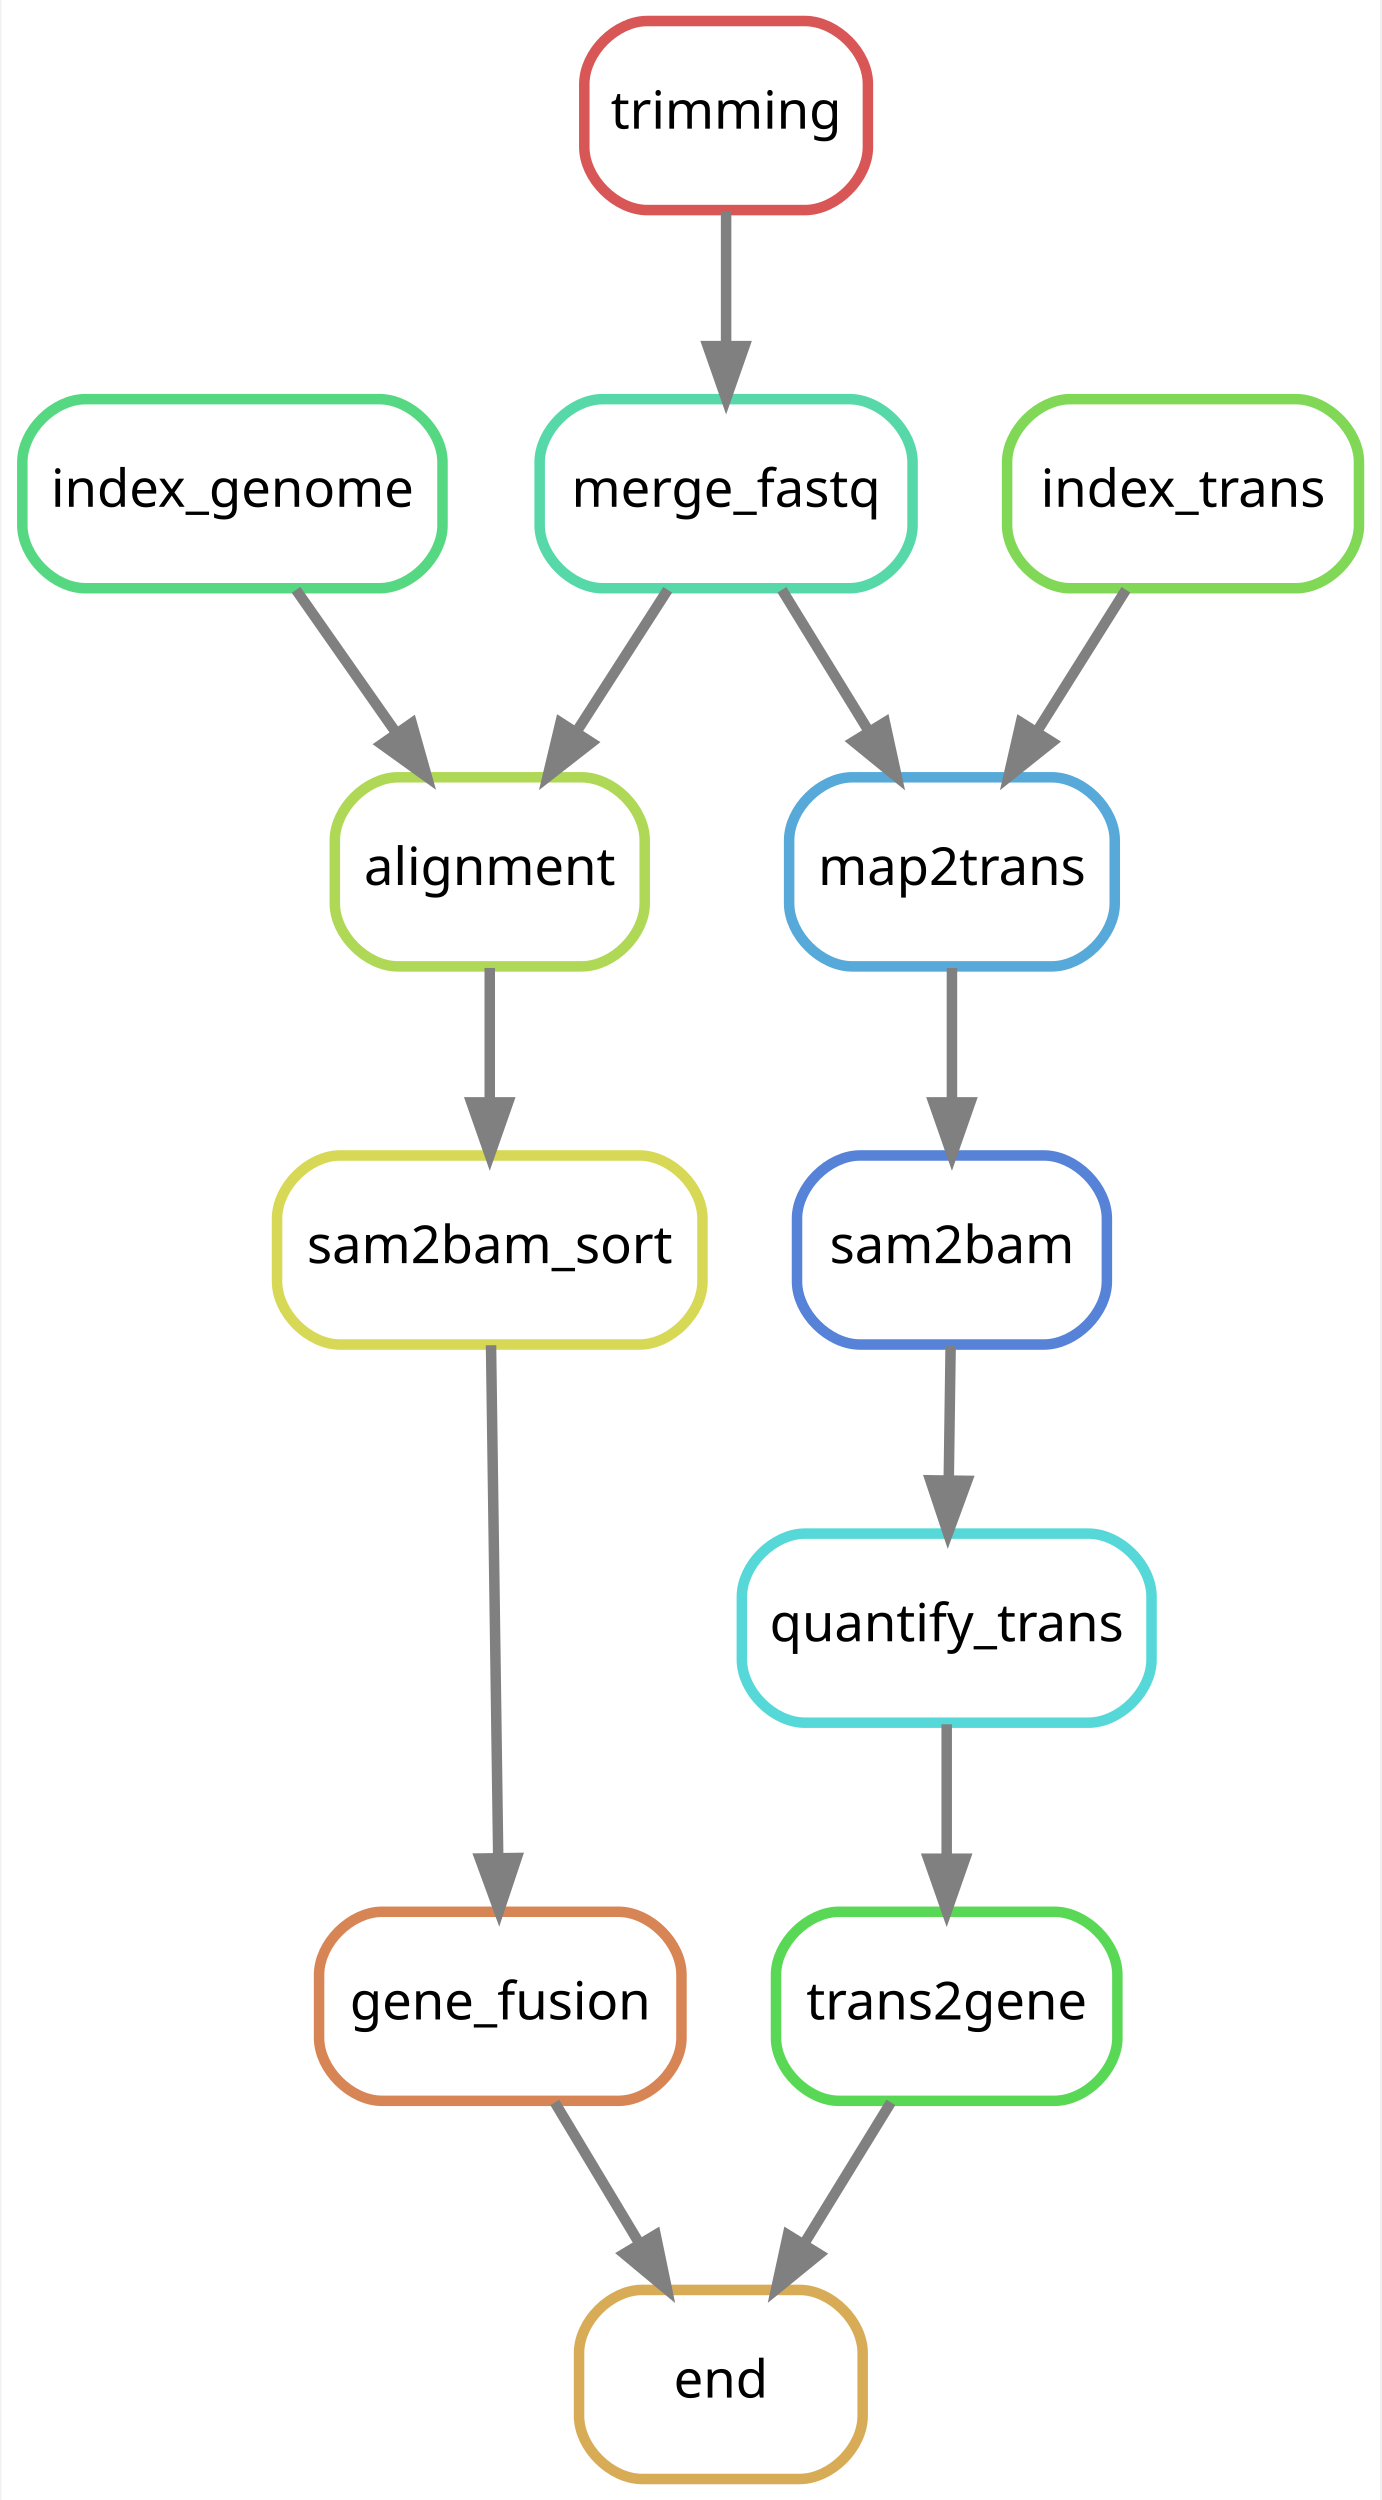
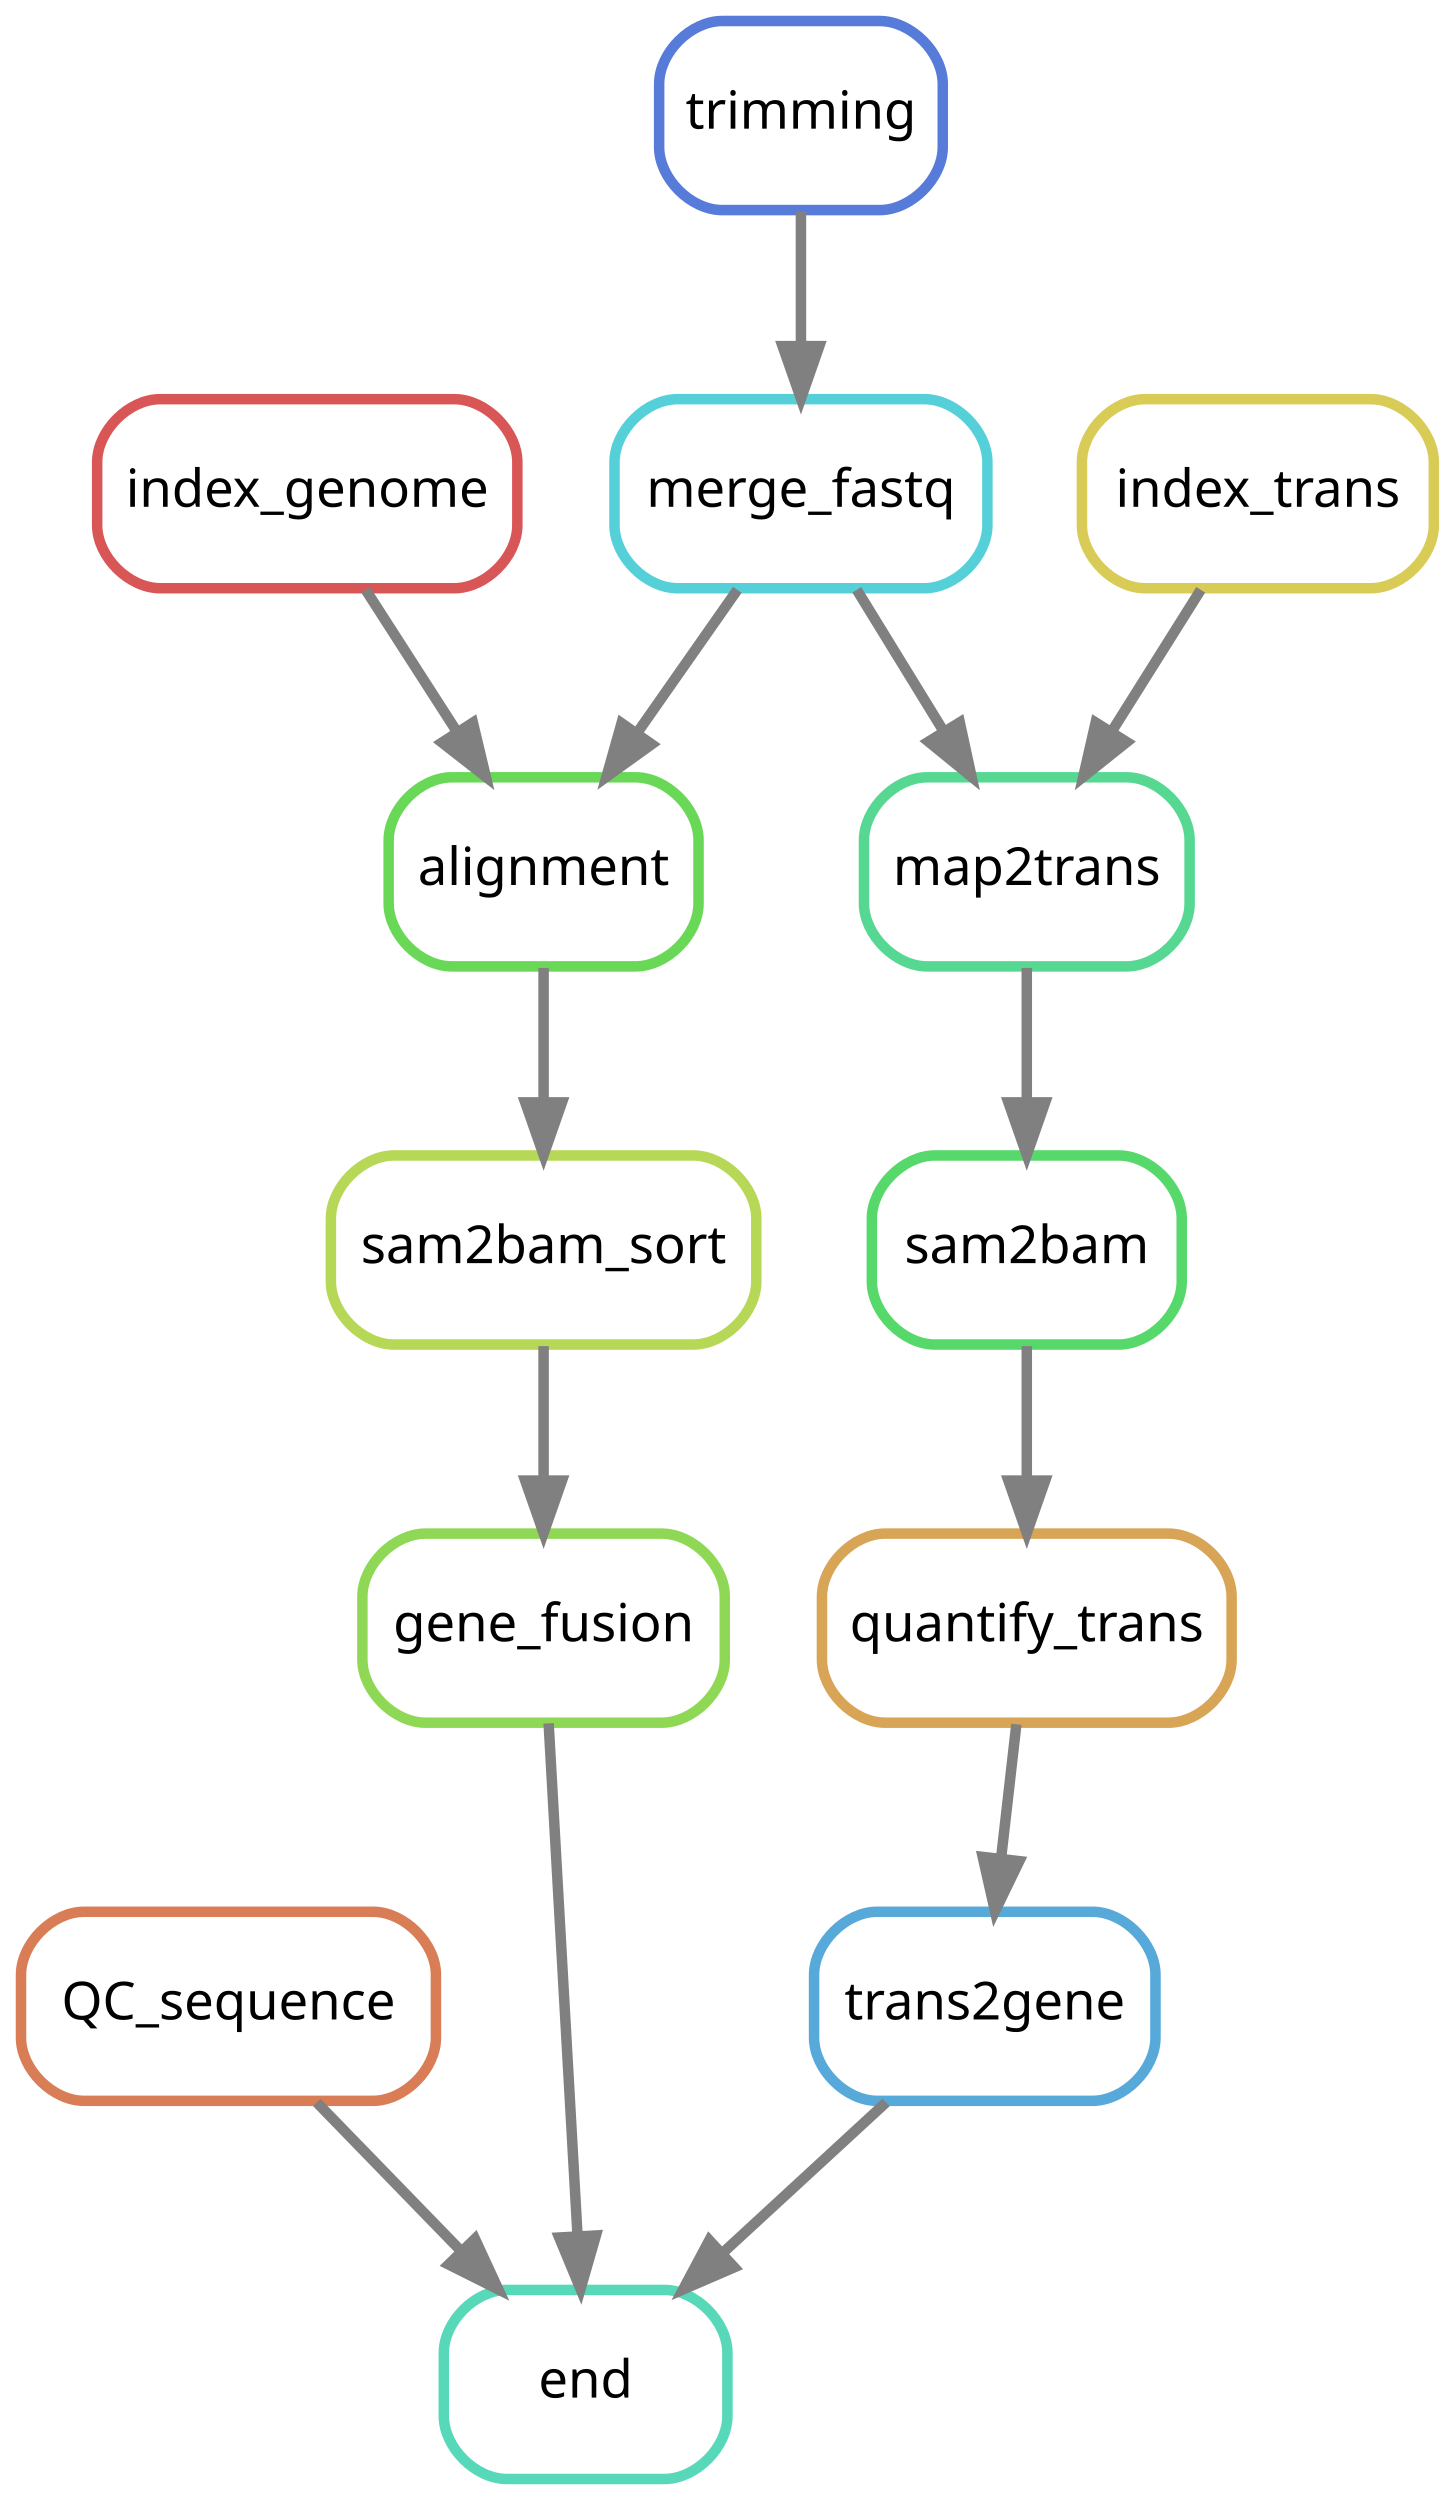
- <svg xmlns="http://www.w3.org/2000/svg" width="263pt" height="476pt" viewBox="0.00 0.00 262.50 476.00">
+ <svg xmlns="http://www.w3.org/2000/svg" width="277pt" height="476pt" viewBox="0.00 0.00 277.00 476.00">
  <g id="graph0" class="graph" transform="scale(1 1) rotate(0) translate(4 472)">
-     <polygon fill="white" stroke="transparent" points="-4,4 -4,-472 258.5,-472 258.5,4 -4,4" />
+     <polygon fill="white" stroke="transparent" points="-4,4 -4,-472 273,-472 273,4 -4,4" />
    <g id="node1" class="node">
-       <path fill="none" stroke="#d8ac56" stroke-width="2" d="M148,-36C148,-36 118,-36 118,-36 112,-36 106,-30 106,-24 106,-24 106,-12 106,-12 106,-6 112,0 118,0 118,0 148,0 148,0 154,0 160,-6 160,-12 160,-12 160,-24 160,-24 160,-30 154,-36 148,-36" />
-       <text text-anchor="middle" x="133" y="-15.5" font-family="sans" font-size="10.00">end</text>
+       <path fill="none" stroke="#56d8b9" stroke-width="2" d="M122.5,-36C122.5,-36 92.5,-36 92.5,-36 86.5,-36 80.5,-30 80.5,-24 80.5,-24 80.5,-12 80.5,-12 80.5,-6 86.5,0 92.5,0 92.5,0 122.5,0 122.5,0 128.5,0 134.5,-6 134.5,-12 134.5,-12 134.5,-24 134.5,-24 134.5,-30 128.5,-36 122.5,-36" />
+       <text text-anchor="middle" x="107.5" y="-15.5" font-family="sans" font-size="10.00">end</text>
    </g>
    <g id="node2" class="node">
-       <path fill="none" stroke="#d88556" stroke-width="2" d="M113.5,-108C113.5,-108 68.5,-108 68.5,-108 62.5,-108 56.5,-102 56.5,-96 56.5,-96 56.5,-84 56.5,-84 56.5,-78 62.5,-72 68.5,-72 68.5,-72 113.5,-72 113.5,-72 119.5,-72 125.5,-78 125.5,-84 125.5,-84 125.5,-96 125.5,-96 125.5,-102 119.5,-108 113.5,-108" />
-       <text text-anchor="middle" x="91" y="-87.5" font-family="sans" font-size="10.00">gene_fusion</text>
+       <path fill="none" stroke="#d87d56" stroke-width="2" d="M67,-108C67,-108 12,-108 12,-108 6,-108 0,-102 0,-96 0,-96 0,-84 0,-84 0,-78 6,-72 12,-72 12,-72 67,-72 67,-72 73,-72 79,-78 79,-84 79,-84 79,-96 79,-96 79,-102 73,-108 67,-108" />
+       <text text-anchor="middle" x="39.5" y="-87.5" font-family="sans" font-size="10.00">QC_sequence</text>
    </g>
    <g id="edge2" class="edge">
-       <path fill="none" stroke="grey" stroke-width="2" d="M101.38,-71.7C106.26,-63.56 112.19,-53.69 117.58,-44.7" />
-       <polygon fill="grey" stroke="grey" stroke-width="2" points="120.59,-46.48 122.74,-36.1 114.59,-42.88 120.59,-46.48" />
+       <path fill="none" stroke="grey" stroke-width="2" d="M56.31,-71.7C64.63,-63.14 74.81,-52.66 83.89,-43.3" />
+       <polygon fill="grey" stroke="grey" stroke-width="2" points="86.43,-45.72 90.88,-36.1 81.41,-40.84 86.43,-45.72" />
    </g>
    <g id="node3" class="node">
-       <path fill="none" stroke="#d6d856" stroke-width="2" d="M117.5,-252C117.5,-252 60.5,-252 60.5,-252 54.5,-252 48.5,-246 48.5,-240 48.5,-240 48.5,-228 48.5,-228 48.5,-222 54.5,-216 60.5,-216 60.5,-216 117.5,-216 117.5,-216 123.5,-216 129.5,-222 129.5,-228 129.5,-228 129.5,-240 129.5,-240 129.5,-246 123.5,-252 117.5,-252" />
-       <text text-anchor="middle" x="89" y="-231.5" font-family="sans" font-size="10.00">sam2bam_sort</text>
+       <path fill="none" stroke="#8fd856" stroke-width="2" d="M122,-180C122,-180 77,-180 77,-180 71,-180 65,-174 65,-168 65,-168 65,-156 65,-156 65,-150 71,-144 77,-144 77,-144 122,-144 122,-144 128,-144 134,-150 134,-156 134,-156 134,-168 134,-168 134,-174 128,-180 122,-180" />
+       <text text-anchor="middle" x="99.5" y="-159.5" font-family="sans" font-size="10.00">gene_fusion</text>
+     </g>
+     <g id="edge1" class="edge">
+       <path fill="none" stroke="grey" stroke-width="2" d="M100.46,-143.87C101.83,-119.67 104.33,-75.21 105.96,-46.39" />
+       <polygon fill="grey" stroke="grey" stroke-width="2" points="109.46,-46.37 106.53,-36.19 102.47,-45.98 109.46,-46.37" />
+     </g>
+     <g id="node4" class="node">
+       <path fill="none" stroke="#b6d856" stroke-width="2" d="M128,-252C128,-252 71,-252 71,-252 65,-252 59,-246 59,-240 59,-240 59,-228 59,-228 59,-222 65,-216 71,-216 71,-216 128,-216 128,-216 134,-216 140,-222 140,-228 140,-228 140,-240 140,-240 140,-246 134,-252 128,-252" />
+       <text text-anchor="middle" x="99.5" y="-231.5" font-family="sans" font-size="10.00">sam2bam_sort</text>
+     </g>
+     <g id="edge4" class="edge">
+       <path fill="none" stroke="grey" stroke-width="2" d="M99.5,-215.7C99.5,-207.98 99.5,-198.71 99.5,-190.11" />
+       <polygon fill="grey" stroke="grey" stroke-width="2" points="103,-190.1 99.5,-180.1 96,-190.1 103,-190.1" />
+     </g>
+     <g id="node5" class="node">
+       <path fill="none" stroke="#68d856" stroke-width="2" d="M117,-324C117,-324 82,-324 82,-324 76,-324 70,-318 70,-312 70,-312 70,-300 70,-300 70,-294 76,-288 82,-288 82,-288 117,-288 117,-288 123,-288 129,-294 129,-300 129,-300 129,-312 129,-312 129,-318 123,-324 117,-324" />
+       <text text-anchor="middle" x="99.5" y="-303.5" font-family="sans" font-size="10.00">alignment</text>
+     </g>
+     <g id="edge5" class="edge">
+       <path fill="none" stroke="grey" stroke-width="2" d="M99.5,-287.7C99.5,-279.98 99.5,-270.71 99.5,-262.11" />
+       <polygon fill="grey" stroke="grey" stroke-width="2" points="103,-262.1 99.5,-252.1 96,-262.1 103,-262.1" />
+     </g>
+     <g id="node6" class="node">
+       <path fill="none" stroke="#d85656" stroke-width="2" d="M82.5,-396C82.5,-396 26.5,-396 26.5,-396 20.5,-396 14.5,-390 14.5,-384 14.5,-384 14.5,-372 14.5,-372 14.5,-366 20.5,-360 26.5,-360 26.5,-360 82.5,-360 82.5,-360 88.5,-360 94.5,-366 94.5,-372 94.5,-372 94.5,-384 94.5,-384 94.5,-390 88.5,-396 82.5,-396" />
+       <text text-anchor="middle" x="54.5" y="-375.5" font-family="sans" font-size="10.00">index_genome</text>
+     </g>
+     <g id="edge6" class="edge">
+       <path fill="none" stroke="grey" stroke-width="2" d="M65.62,-359.7C70.86,-351.56 77.2,-341.69 82.98,-332.7" />
+       <polygon fill="grey" stroke="grey" stroke-width="2" points="86.04,-334.41 88.5,-324.1 80.15,-330.62 86.04,-334.41" />
+     </g>
+     <g id="node7" class="node">
+       <path fill="none" stroke="#56d0d8" stroke-width="2" d="M172,-396C172,-396 125,-396 125,-396 119,-396 113,-390 113,-384 113,-384 113,-372 113,-372 113,-366 119,-360 125,-360 125,-360 172,-360 172,-360 178,-360 184,-366 184,-372 184,-372 184,-384 184,-384 184,-390 178,-396 172,-396" />
+       <text text-anchor="middle" x="148.5" y="-375.5" font-family="sans" font-size="10.00">merge_fastq</text>
+     </g>
+     <g id="edge7" class="edge">
+       <path fill="none" stroke="grey" stroke-width="2" d="M136.39,-359.7C130.63,-351.47 123.64,-341.48 117.29,-332.42" />
+       <polygon fill="grey" stroke="grey" stroke-width="2" points="120.08,-330.29 111.47,-324.1 114.34,-334.3 120.08,-330.29" />
+     </g>
+     <g id="node12" class="node">
+       <path fill="none" stroke="#56d892" stroke-width="2" d="M210.5,-324C210.5,-324 172.5,-324 172.5,-324 166.5,-324 160.5,-318 160.5,-312 160.5,-312 160.5,-300 160.5,-300 160.5,-294 166.5,-288 172.5,-288 172.5,-288 210.5,-288 210.5,-288 216.5,-288 222.5,-294 222.5,-300 222.5,-300 222.5,-312 222.5,-312 222.5,-318 216.5,-324 210.5,-324" />
+       <text text-anchor="middle" x="191.5" y="-303.5" font-family="sans" font-size="10.00">map2trans</text>
+     </g>
+     <g id="edge13" class="edge">
+       <path fill="none" stroke="grey" stroke-width="2" d="M159.13,-359.7C164.13,-351.56 170.19,-341.69 175.71,-332.7" />
+       <polygon fill="grey" stroke="grey" stroke-width="2" points="178.74,-334.46 180.99,-324.1 172.78,-330.79 178.74,-334.46" />
+     </g>
+     <g id="node8" class="node">
+       <path fill="none" stroke="#567bd8" stroke-width="2" d="M163.5,-468C163.5,-468 133.5,-468 133.5,-468 127.5,-468 121.5,-462 121.5,-456 121.5,-456 121.5,-444 121.5,-444 121.5,-438 127.5,-432 133.5,-432 133.5,-432 163.5,-432 163.5,-432 169.5,-432 175.5,-438 175.5,-444 175.5,-444 175.5,-456 175.5,-456 175.5,-462 169.5,-468 163.5,-468" />
+       <text text-anchor="middle" x="148.5" y="-447.5" font-family="sans" font-size="10.00">trimming</text>
+     </g>
+     <g id="edge8" class="edge">
+       <path fill="none" stroke="grey" stroke-width="2" d="M148.5,-431.7C148.5,-423.98 148.5,-414.71 148.5,-406.11" />
+       <polygon fill="grey" stroke="grey" stroke-width="2" points="152,-406.1 148.5,-396.1 145,-406.1 152,-406.1" />
+     </g>
+     <g id="node9" class="node">
+       <path fill="none" stroke="#56a9d8" stroke-width="2" d="M204,-108C204,-108 163,-108 163,-108 157,-108 151,-102 151,-96 151,-96 151,-84 151,-84 151,-78 157,-72 163,-72 163,-72 204,-72 204,-72 210,-72 216,-78 216,-84 216,-84 216,-96 216,-96 216,-102 210,-108 204,-108" />
+       <text text-anchor="middle" x="183.5" y="-87.5" font-family="sans" font-size="10.00">trans2gene</text>
    </g>
    <g id="edge3" class="edge">
-       <path fill="none" stroke="grey" stroke-width="2" d="M89.24,-215.87C89.58,-191.67 90.21,-147.21 90.61,-118.39" />
-       <polygon fill="grey" stroke="grey" stroke-width="2" points="94.12,-118.24 90.76,-108.19 87.12,-118.14 94.12,-118.24" />
+       <path fill="none" stroke="grey" stroke-width="2" d="M164.71,-71.7C155.33,-63.05 143.82,-52.45 133.59,-43.03" />
+       <polygon fill="grey" stroke="grey" stroke-width="2" points="135.8,-40.3 126.07,-36.1 131.05,-45.45 135.8,-40.3" />
    </g>
-     <g id="node4" class="node">
-       <path fill="none" stroke="#afd856" stroke-width="2" d="M106.5,-324C106.5,-324 71.5,-324 71.5,-324 65.5,-324 59.5,-318 59.5,-312 59.5,-312 59.5,-300 59.5,-300 59.5,-294 65.5,-288 71.5,-288 71.5,-288 106.5,-288 106.5,-288 112.5,-288 118.5,-294 118.5,-300 118.5,-300 118.5,-312 118.5,-312 118.5,-318 112.5,-324 106.5,-324" />
-       <text text-anchor="middle" x="89" y="-303.5" font-family="sans" font-size="10.00">alignment</text>
+     <g id="node10" class="node">
+       <path fill="none" stroke="#d8a456" stroke-width="2" d="M218.5,-180C218.5,-180 164.5,-180 164.5,-180 158.5,-180 152.5,-174 152.5,-168 152.5,-168 152.5,-156 152.5,-156 152.5,-150 158.5,-144 164.5,-144 164.5,-144 218.5,-144 218.5,-144 224.5,-144 230.5,-150 230.5,-156 230.5,-156 230.5,-168 230.5,-168 230.5,-174 224.5,-180 218.5,-180" />
+       <text text-anchor="middle" x="191.5" y="-159.5" font-family="sans" font-size="10.00">quantify_trans</text>
    </g>
-     <g id="edge4" class="edge">
-       <path fill="none" stroke="grey" stroke-width="2" d="M89,-287.7C89,-279.98 89,-270.71 89,-262.11" />
-       <polygon fill="grey" stroke="grey" stroke-width="2" points="92.5,-262.1 89,-252.1 85.5,-262.1 92.5,-262.1" />
-     </g>
-     <g id="node5" class="node">
-       <path fill="none" stroke="#56d882" stroke-width="2" d="M68,-396C68,-396 12,-396 12,-396 6,-396 0,-390 0,-384 0,-384 0,-372 0,-372 0,-366 6,-360 12,-360 12,-360 68,-360 68,-360 74,-360 80,-366 80,-372 80,-372 80,-384 80,-384 80,-390 74,-396 68,-396" />
-       <text text-anchor="middle" x="40" y="-375.5" font-family="sans" font-size="10.00">index_genome</text>
-     </g>
-     <g id="edge6" class="edge">
-       <path fill="none" stroke="grey" stroke-width="2" d="M52.11,-359.7C57.87,-351.47 64.86,-341.48 71.21,-332.42" />
-       <polygon fill="grey" stroke="grey" stroke-width="2" points="74.16,-334.3 77.03,-324.1 68.42,-330.29 74.16,-334.3" />
-     </g>
-     <g id="node6" class="node">
-       <path fill="none" stroke="#56d8a9" stroke-width="2" d="M157.5,-396C157.5,-396 110.5,-396 110.5,-396 104.5,-396 98.5,-390 98.5,-384 98.5,-384 98.5,-372 98.5,-372 98.5,-366 104.5,-360 110.5,-360 110.5,-360 157.5,-360 157.5,-360 163.5,-360 169.5,-366 169.5,-372 169.5,-372 169.5,-384 169.5,-384 169.5,-390 163.5,-396 157.5,-396" />
-       <text text-anchor="middle" x="134" y="-375.5" font-family="sans" font-size="10.00">merge_fastq</text>
-     </g>
-     <g id="edge5" class="edge">
-       <path fill="none" stroke="grey" stroke-width="2" d="M122.88,-359.7C117.64,-351.56 111.3,-341.69 105.52,-332.7" />
-       <polygon fill="grey" stroke="grey" stroke-width="2" points="108.35,-330.62 100,-324.1 102.46,-334.41 108.35,-330.62" />
+     <g id="edge9" class="edge">
+       <path fill="none" stroke="grey" stroke-width="2" d="M189.52,-143.7C188.64,-135.98 187.58,-126.71 186.6,-118.11" />
+       <polygon fill="grey" stroke="grey" stroke-width="2" points="190.07,-117.64 185.45,-108.1 183.11,-118.44 190.07,-117.64" />
    </g>
    <g id="node11" class="node">
-       <path fill="none" stroke="#56a9d8" stroke-width="2" d="M196,-324C196,-324 158,-324 158,-324 152,-324 146,-318 146,-312 146,-312 146,-300 146,-300 146,-294 152,-288 158,-288 158,-288 196,-288 196,-288 202,-288 208,-294 208,-300 208,-300 208,-312 208,-312 208,-318 202,-324 196,-324" />
-       <text text-anchor="middle" x="177" y="-303.5" font-family="sans" font-size="10.00">map2trans</text>
+       <path fill="none" stroke="#56d86b" stroke-width="2" d="M209,-252C209,-252 174,-252 174,-252 168,-252 162,-246 162,-240 162,-240 162,-228 162,-228 162,-222 168,-216 174,-216 174,-216 209,-216 209,-216 215,-216 221,-222 221,-228 221,-228 221,-240 221,-240 221,-246 215,-252 209,-252" />
+       <text text-anchor="middle" x="191.5" y="-231.5" font-family="sans" font-size="10.00">sam2bam</text>
+     </g>
+     <g id="edge10" class="edge">
+       <path fill="none" stroke="grey" stroke-width="2" d="M191.5,-215.7C191.5,-207.98 191.5,-198.71 191.5,-190.11" />
+       <polygon fill="grey" stroke="grey" stroke-width="2" points="195,-190.1 191.5,-180.1 188,-190.1 195,-190.1" />
    </g>
    <g id="edge11" class="edge">
-       <path fill="none" stroke="grey" stroke-width="2" d="M144.63,-359.7C149.63,-351.56 155.69,-341.69 161.21,-332.7" />
-       <polygon fill="grey" stroke="grey" stroke-width="2" points="164.24,-334.46 166.49,-324.1 158.28,-330.79 164.24,-334.46" />
+       <path fill="none" stroke="grey" stroke-width="2" d="M191.5,-287.7C191.5,-279.98 191.5,-270.71 191.5,-262.11" />
+       <polygon fill="grey" stroke="grey" stroke-width="2" points="195,-262.1 191.5,-252.1 188,-262.1 195,-262.1" />
    </g>
-     <g id="node7" class="node">
-       <path fill="none" stroke="#d85656" stroke-width="2" d="M149,-468C149,-468 119,-468 119,-468 113,-468 107,-462 107,-456 107,-456 107,-444 107,-444 107,-438 113,-432 119,-432 119,-432 149,-432 149,-432 155,-432 161,-438 161,-444 161,-444 161,-456 161,-456 161,-462 155,-468 149,-468" />
-       <text text-anchor="middle" x="134" y="-447.5" font-family="sans" font-size="10.00">trimming</text>
-     </g>
-     <g id="edge7" class="edge">
-       <path fill="none" stroke="grey" stroke-width="2" d="M134,-431.7C134,-423.98 134,-414.71 134,-406.11" />
-       <polygon fill="grey" stroke="grey" stroke-width="2" points="137.5,-406.1 134,-396.1 130.5,-406.1 137.5,-406.1" />
-     </g>
-     <g id="node8" class="node">
-       <path fill="none" stroke="#59d856" stroke-width="2" d="M196.5,-108C196.5,-108 155.5,-108 155.5,-108 149.5,-108 143.5,-102 143.5,-96 143.5,-96 143.5,-84 143.5,-84 143.5,-78 149.5,-72 155.5,-72 155.5,-72 196.5,-72 196.5,-72 202.5,-72 208.5,-78 208.5,-84 208.5,-84 208.5,-96 208.5,-96 208.5,-102 202.5,-108 196.5,-108" />
-       <text text-anchor="middle" x="176" y="-87.5" font-family="sans" font-size="10.00">trans2gene</text>
-     </g>
-     <g id="edge1" class="edge">
-       <path fill="none" stroke="grey" stroke-width="2" d="M165.37,-71.7C160.37,-63.56 154.31,-53.69 148.79,-44.7" />
-       <polygon fill="grey" stroke="grey" stroke-width="2" points="151.72,-42.79 143.51,-36.1 145.76,-46.46 151.72,-42.79" />
-     </g>
-     <g id="node9" class="node">
-       <path fill="none" stroke="#56d8d8" stroke-width="2" d="M203,-180C203,-180 149,-180 149,-180 143,-180 137,-174 137,-168 137,-168 137,-156 137,-156 137,-150 143,-144 149,-144 149,-144 203,-144 203,-144 209,-144 215,-150 215,-156 215,-156 215,-168 215,-168 215,-174 209,-180 203,-180" />
-       <text text-anchor="middle" x="176" y="-159.5" font-family="sans" font-size="10.00">quantify_trans</text>
-     </g>
-     <g id="edge8" class="edge">
-       <path fill="none" stroke="grey" stroke-width="2" d="M176,-143.7C176,-135.98 176,-126.71 176,-118.11" />
-       <polygon fill="grey" stroke="grey" stroke-width="2" points="179.5,-118.1 176,-108.1 172.5,-118.1 179.5,-118.1" />
-     </g>
-     <g id="node10" class="node">
-       <path fill="none" stroke="#5682d8" stroke-width="2" d="M194.5,-252C194.5,-252 159.5,-252 159.5,-252 153.5,-252 147.5,-246 147.5,-240 147.5,-240 147.5,-228 147.5,-228 147.5,-222 153.5,-216 159.5,-216 159.5,-216 194.5,-216 194.5,-216 200.5,-216 206.5,-222 206.5,-228 206.5,-228 206.5,-240 206.5,-240 206.5,-246 200.5,-252 194.5,-252" />
-       <text text-anchor="middle" x="177" y="-231.5" font-family="sans" font-size="10.00">sam2bam</text>
-     </g>
-     <g id="edge9" class="edge">
-       <path fill="none" stroke="grey" stroke-width="2" d="M176.75,-215.7C176.64,-207.98 176.51,-198.71 176.39,-190.11" />
-       <polygon fill="grey" stroke="grey" stroke-width="2" points="179.89,-190.05 176.24,-180.1 172.89,-190.15 179.89,-190.05" />
-     </g>
-     <g id="edge10" class="edge">
-       <path fill="none" stroke="grey" stroke-width="2" d="M177,-287.7C177,-279.98 177,-270.71 177,-262.11" />
-       <polygon fill="grey" stroke="grey" stroke-width="2" points="180.5,-262.1 177,-252.1 173.5,-262.1 180.5,-262.1" />
-     </g>
-     <g id="node12" class="node">
-       <path fill="none" stroke="#80d856" stroke-width="2" d="M242.5,-396C242.5,-396 199.5,-396 199.5,-396 193.5,-396 187.5,-390 187.5,-384 187.5,-384 187.5,-372 187.5,-372 187.5,-366 193.5,-360 199.5,-360 199.5,-360 242.5,-360 242.5,-360 248.5,-360 254.5,-366 254.5,-372 254.5,-372 254.5,-384 254.5,-384 254.5,-390 248.5,-396 242.5,-396" />
-       <text text-anchor="middle" x="221" y="-375.5" font-family="sans" font-size="10.00">index_trans</text>
+     <g id="node13" class="node">
+       <path fill="none" stroke="#d8cb56" stroke-width="2" d="M257,-396C257,-396 214,-396 214,-396 208,-396 202,-390 202,-384 202,-384 202,-372 202,-372 202,-366 208,-360 214,-360 214,-360 257,-360 257,-360 263,-360 269,-366 269,-372 269,-372 269,-384 269,-384 269,-390 263,-396 257,-396" />
+       <text text-anchor="middle" x="235.5" y="-375.5" font-family="sans" font-size="10.00">index_trans</text>
    </g>
    <g id="edge12" class="edge">
-       <path fill="none" stroke="grey" stroke-width="2" d="M210.12,-359.7C205.01,-351.56 198.8,-341.69 193.16,-332.7" />
-       <polygon fill="grey" stroke="grey" stroke-width="2" points="196.04,-330.71 187.75,-324.1 190.11,-334.43 196.04,-330.71" />
+       <path fill="none" stroke="grey" stroke-width="2" d="M224.62,-359.7C219.51,-351.56 213.3,-341.69 207.66,-332.7" />
+       <polygon fill="grey" stroke="grey" stroke-width="2" points="210.54,-330.71 202.25,-324.1 204.61,-334.43 210.54,-330.71" />
    </g>
  </g>
</svg>
